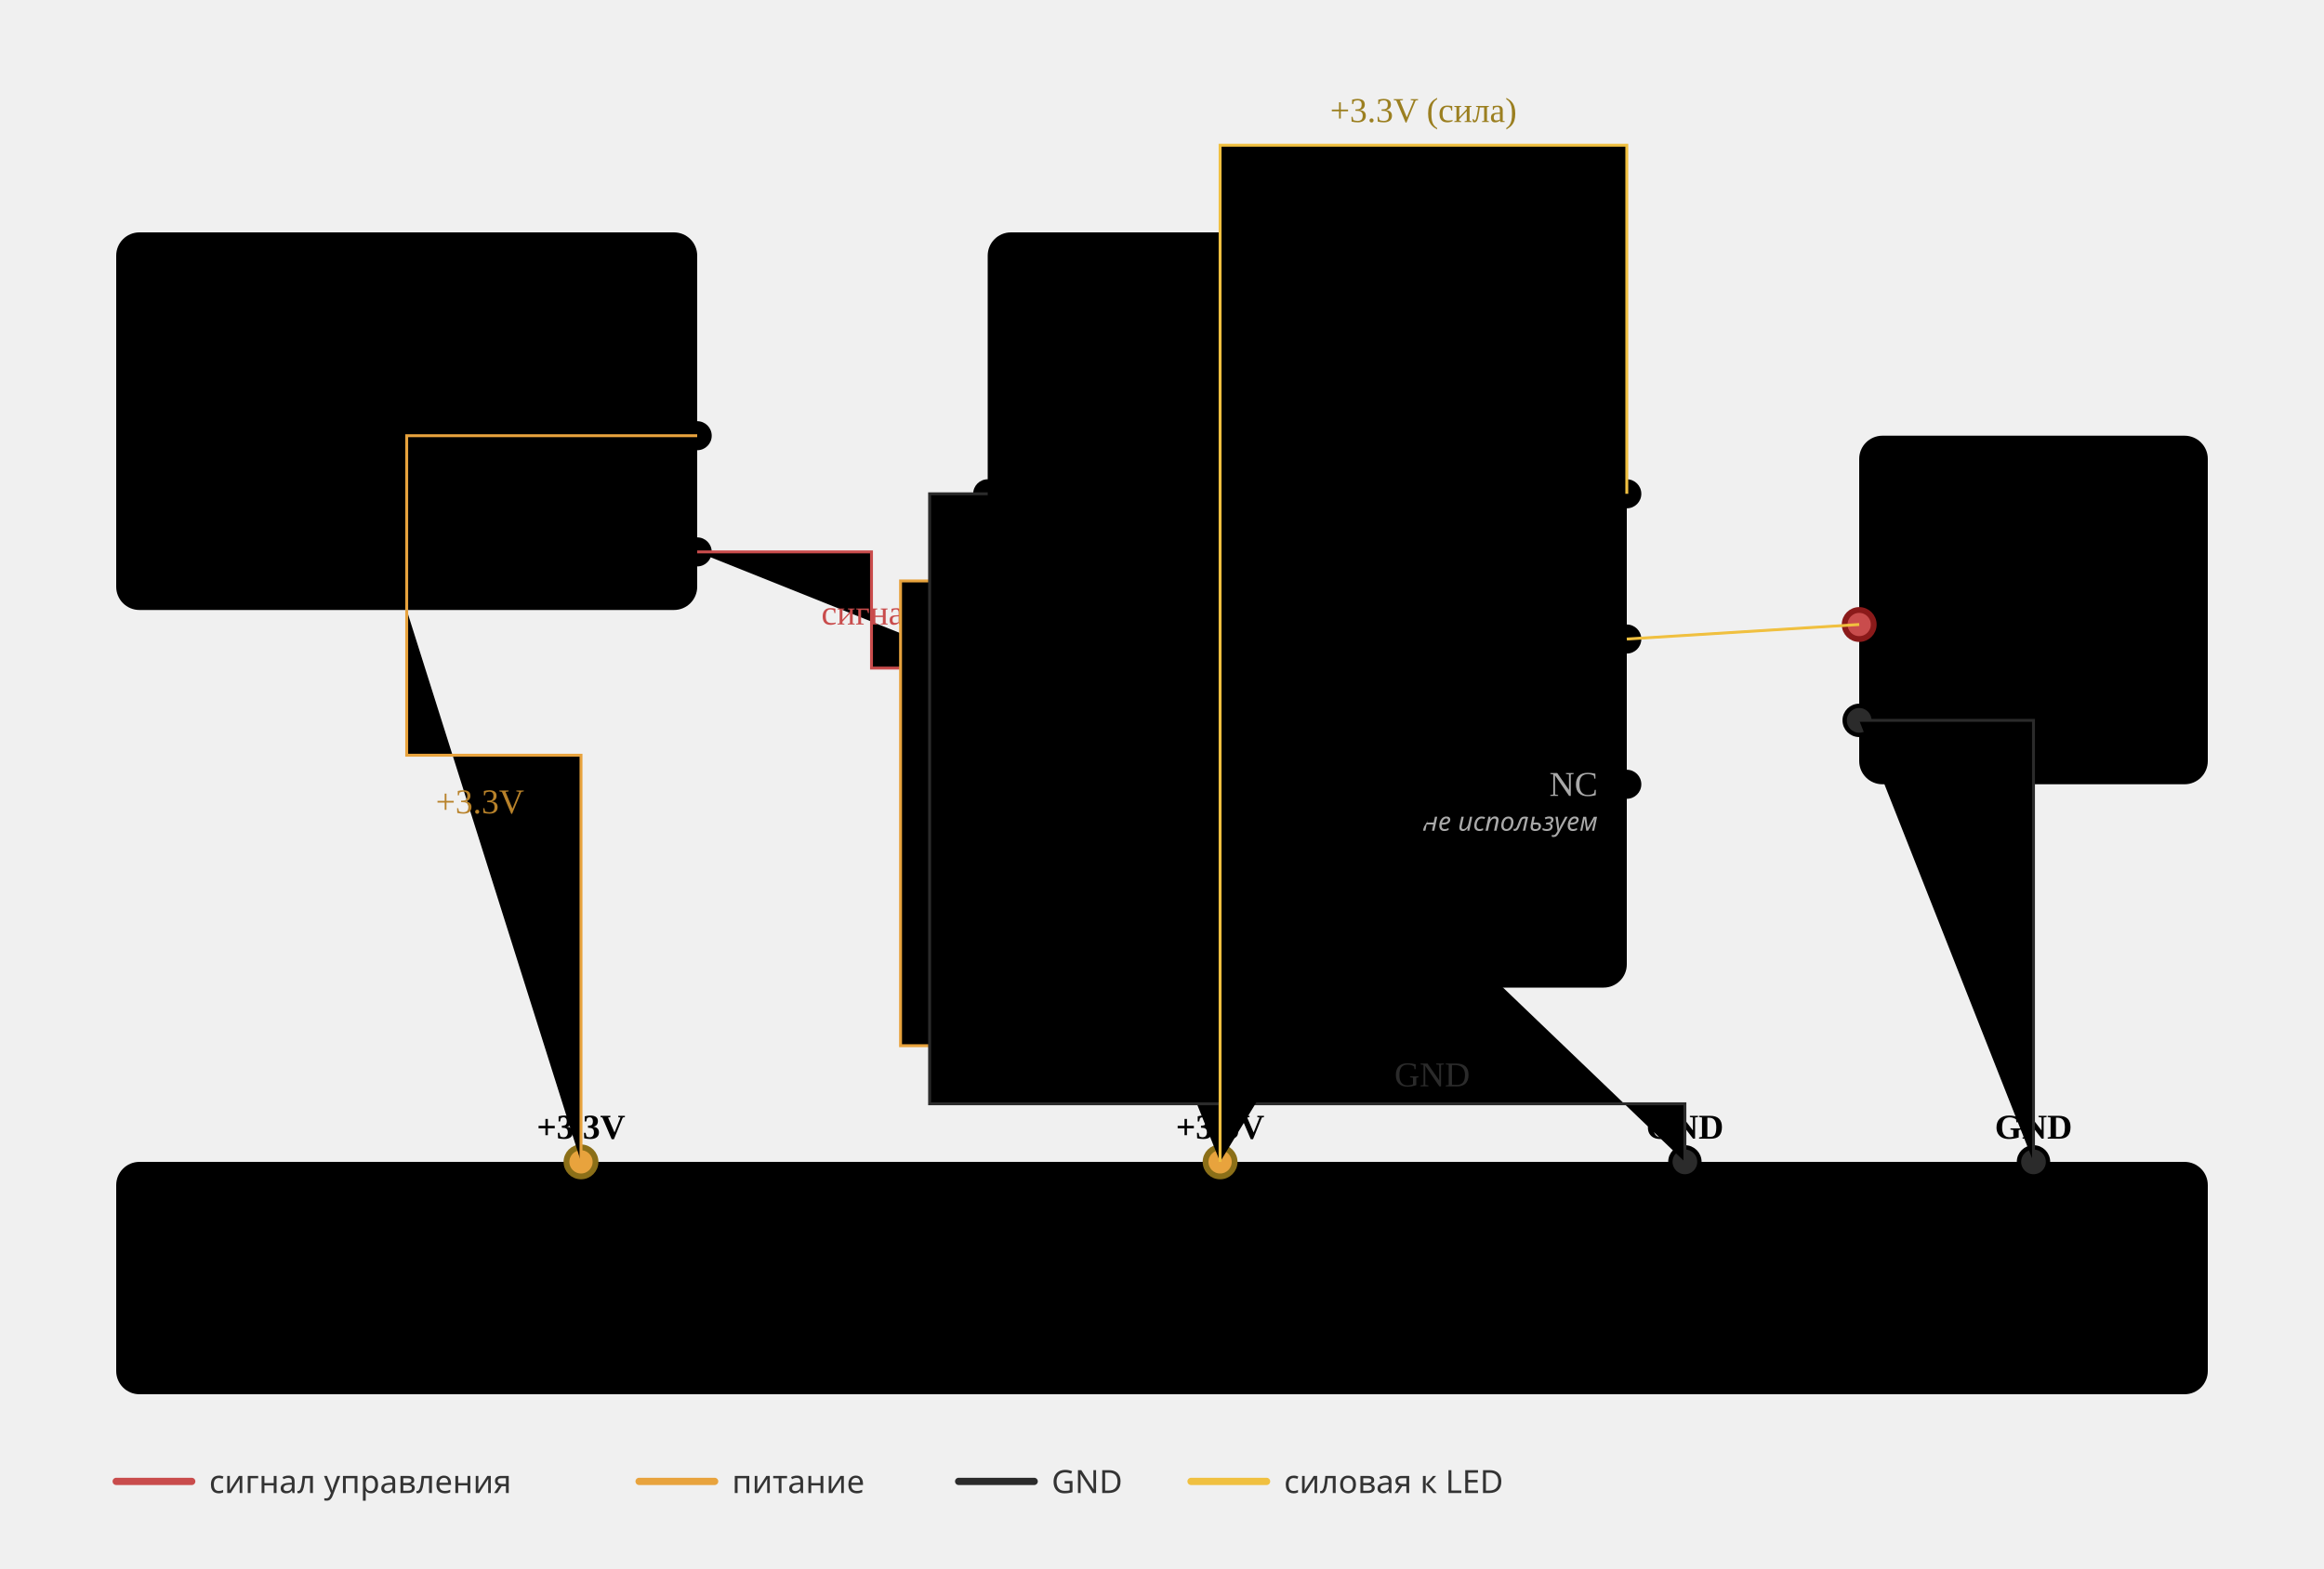
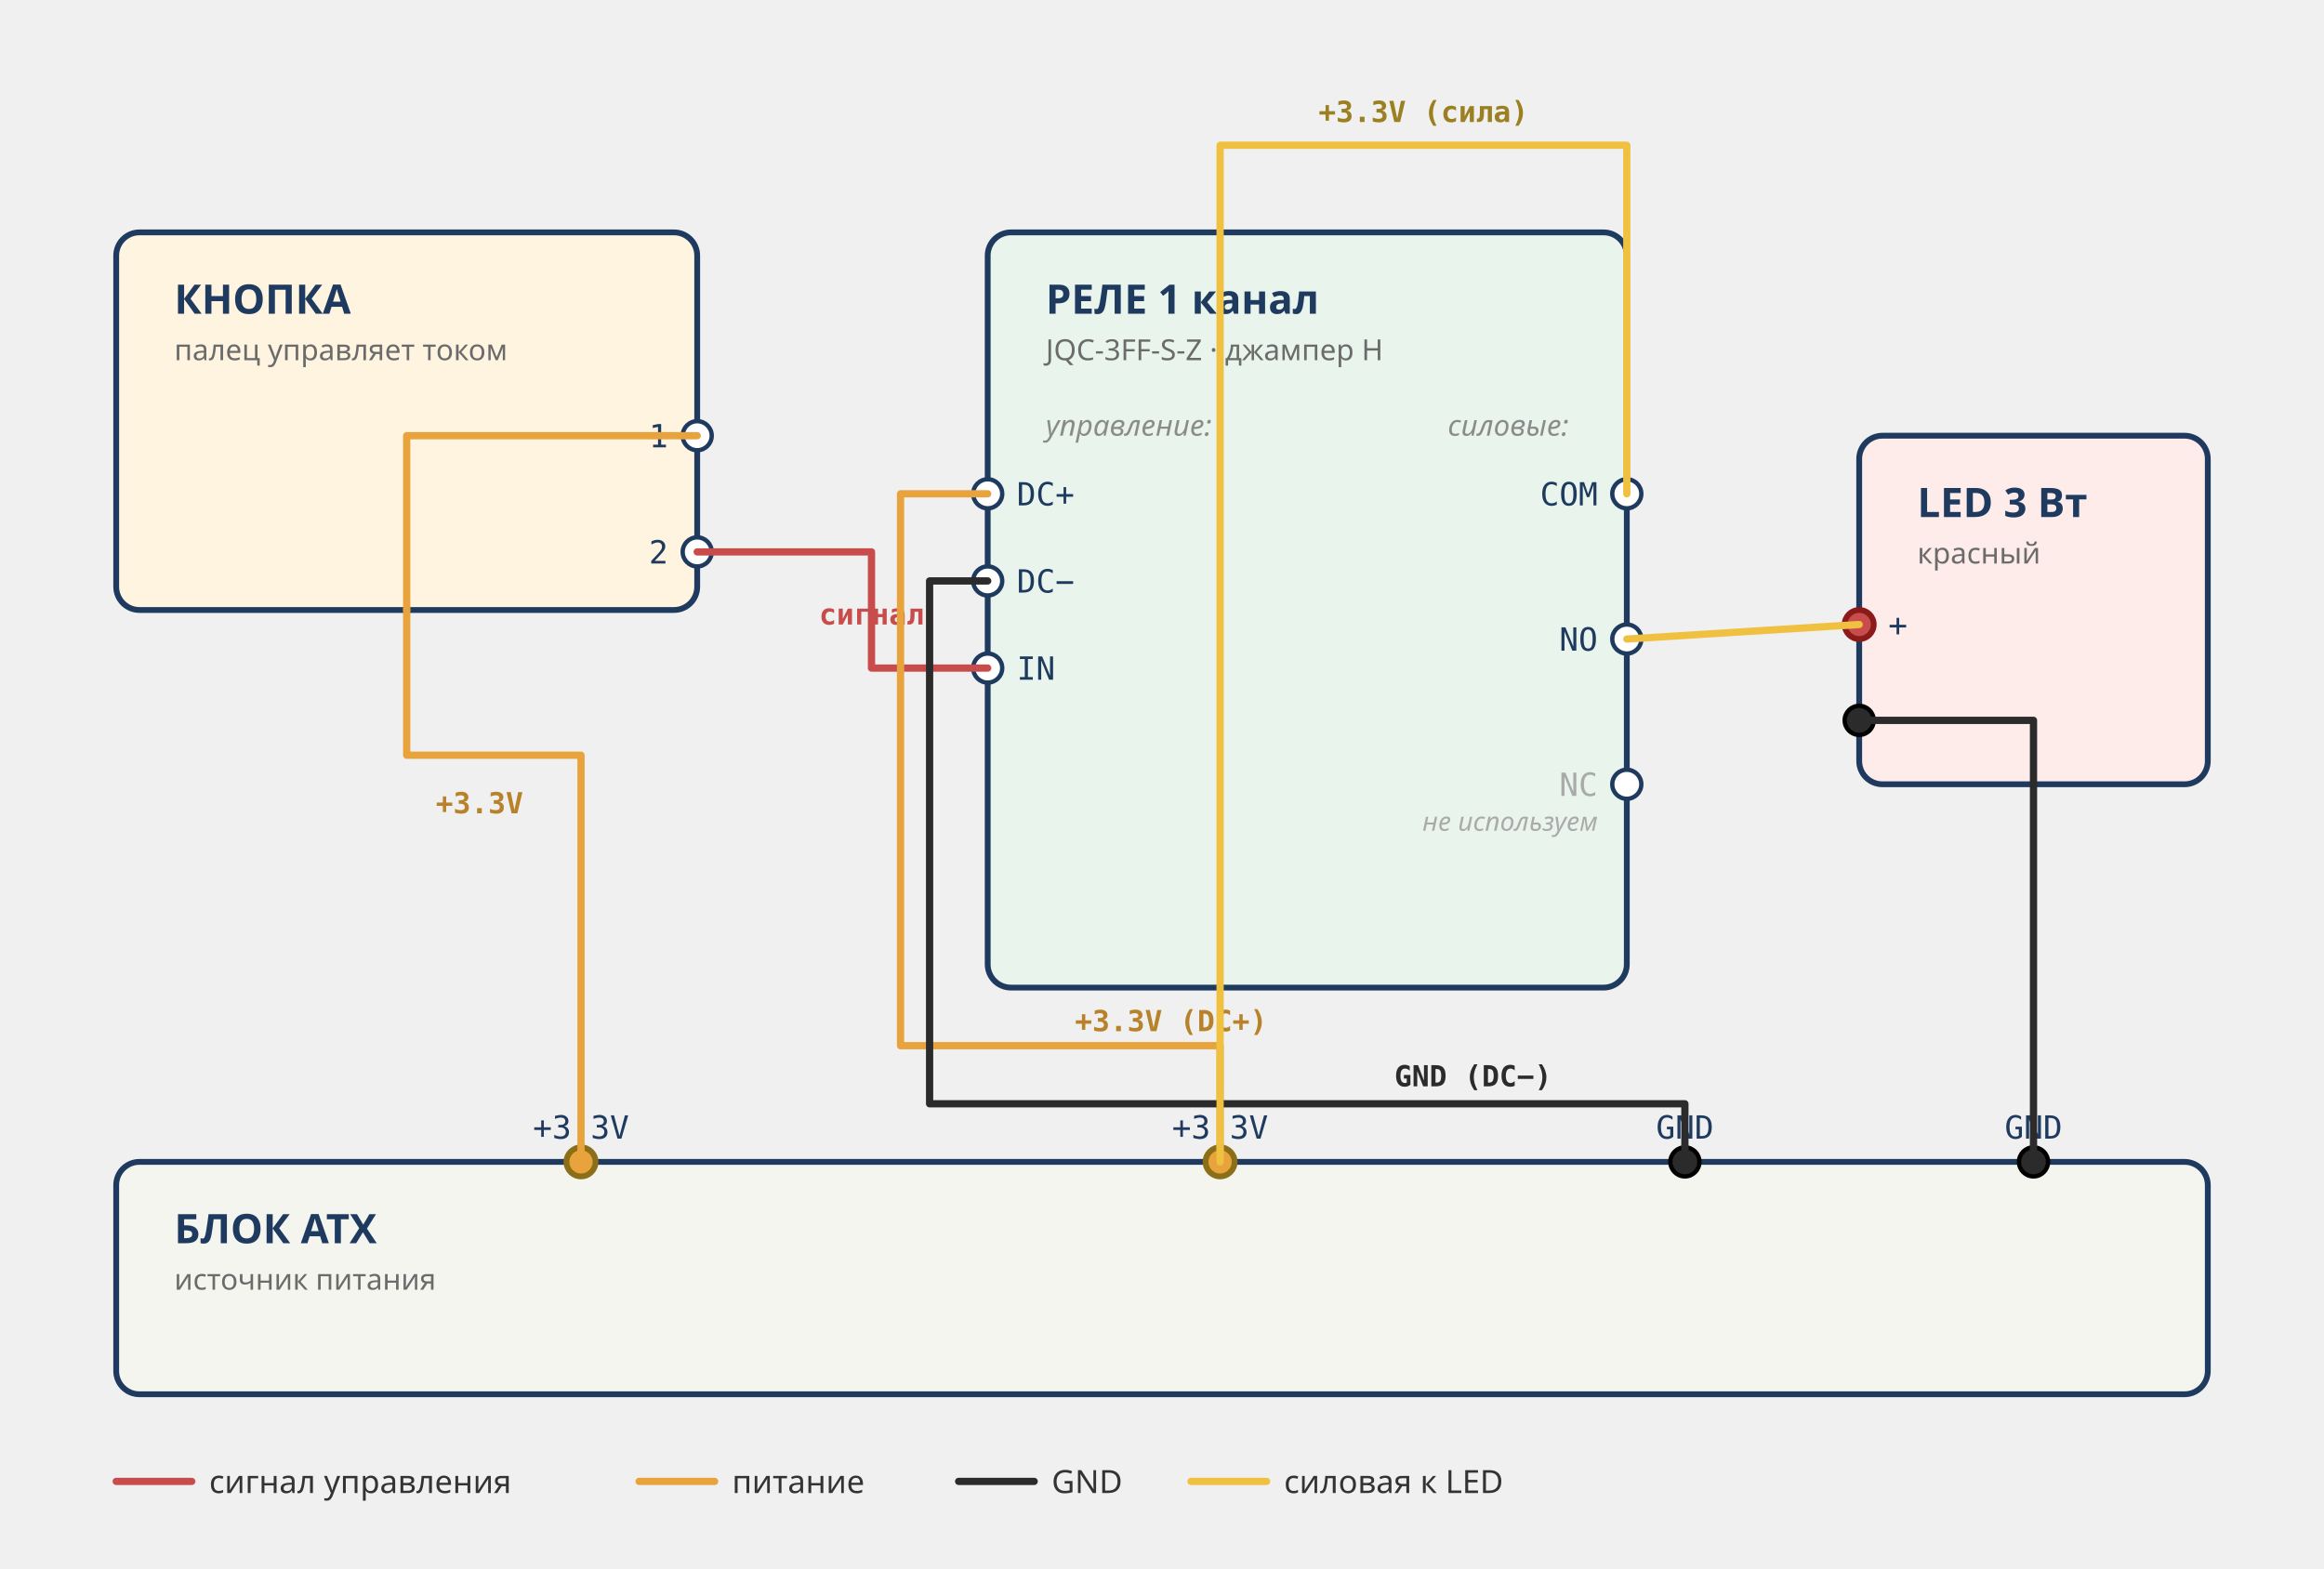
<svg xmlns="http://www.w3.org/2000/svg" viewBox="0 0 800 540" role="img" aria-label="Схема 4.3 — цепь с реле (управление кнопкой)">
+   <style>
+     .bd-comp   { fill:#FFFFFF; stroke:#1F3A5F; stroke-width:2 }
+     .bd-pico   { fill:#E8F0F9 }
+     .bd-relay  { fill:#E8F4EC }
+     .bd-led    { fill:#FDECEA }
+     .bd-atx    { fill:#F5F5F0 }
+     .bd-btn    { fill:#FFF4E0 }
+     .bd-source { fill:#FFE6D9 }
+     .bd-load   { fill:#FDECEA }
+     .bd-ctrl   { fill:#E8F4EC }
+     .bd-wires  { fill:#F0F0F0 }
+     .bd-title  { font:bold 14px sans-serif; fill:#1F3A5F }
+     .bd-sub    { font:10px sans-serif; fill:#6B6B6B }
+     .bd-section{ font:italic 10px sans-serif; fill:#8B8B8B }
+     .bd-pin    { fill:#FFFFFF; stroke:#1F3A5F; stroke-width:1.5 }
+     .bd-pinlbl { font:11px monospace; fill:#1F3A5F }
+     .bd-wire   { stroke-width:2.5; fill:none; stroke-linecap:round; stroke-linejoin:round }
+     .bd-wlbl   { font:bold 10px monospace }
+   </style>
  <rect x="40" y="400" width="720" height="80" rx="8" class="bd-comp bd-atx" />
  <text x="60" y="428" class="bd-title">БЛОК ATX</text>
  <text x="60" y="444" class="bd-sub">источник питания</text>
  <circle cx="200" cy="400" r="5" fill="#E8A33D" stroke="#8B6F18" stroke-width="2" />
  <text x="200" y="392" text-anchor="middle" class="bd-pinlbl" font-weight="bold">+3.3V</text>
  <circle cx="420" cy="400" r="5" fill="#E8A33D" stroke="#8B6F18" stroke-width="2" />
  <text x="420" y="392" text-anchor="middle" class="bd-pinlbl" font-weight="bold">+3.3V</text>
  <circle cx="580" cy="400" r="5" fill="#2B2B2B" stroke="#000" stroke-width="1.5" />
  <text x="580" y="392" text-anchor="middle" class="bd-pinlbl" font-weight="bold">GND</text>
  <circle cx="700" cy="400" r="5" fill="#2B2B2B" stroke="#000" stroke-width="1.5" />
  <text x="700" y="392" text-anchor="middle" class="bd-pinlbl" font-weight="bold">GND</text>
  <rect x="40" y="80" width="200" height="130" rx="8" class="bd-comp bd-btn" />
  <text x="60" y="108" class="bd-title">КНОПКА</text>
  <text x="60" y="124" class="bd-sub">палец управляет током</text>
  <circle cx="240" cy="150" r="5" class="bd-pin" />
  <text x="230" y="154" text-anchor="end" class="bd-pinlbl">1</text>
  <circle cx="240" cy="190" r="5" class="bd-pin" />
  <text x="230" y="194" text-anchor="end" class="bd-pinlbl">2</text>
  <rect x="340" y="80" width="220" height="260" rx="8" class="bd-comp bd-relay" />
  <text x="360" y="108" class="bd-title">РЕЛЕ 1 канал</text>
-   <text x="360" y="124" class="bd-sub">SRD-05VDC</text>
+   <text x="360" y="124" class="bd-sub">JQC-3FF-S-Z · джампер H</text>
  <text x="360" y="150" class="bd-section">управление:</text>
  <circle cx="340" cy="170" r="5" class="bd-pin" />
-   <text x="350" y="174" class="bd-pinlbl">GND</text>
+   <text x="350" y="174" class="bd-pinlbl">DC+</text>
  <circle cx="340" cy="200" r="5" class="bd-pin" />
-   <text x="350" y="204" class="bd-pinlbl">VCC</text>
+   <text x="350" y="204" class="bd-pinlbl">DC−</text>
  <circle cx="340" cy="230" r="5" class="bd-pin" />
  <text x="350" y="234" class="bd-pinlbl">IN</text>
  <text x="540" y="150" text-anchor="end" class="bd-section">силовые:</text>
  <circle cx="560" cy="170" r="5" class="bd-pin" />
  <text x="550" y="174" text-anchor="end" class="bd-pinlbl">COM</text>
  <circle cx="560" cy="220" r="5" class="bd-pin" />
  <text x="550" y="224" text-anchor="end" class="bd-pinlbl">NO</text>
  <circle cx="560" cy="270" r="5" class="bd-pin" />
  <text x="550" y="274" text-anchor="end" class="bd-pinlbl" style="fill:#AAA">NC</text>
  <text x="550" y="286" text-anchor="end" style="font:italic 9px sans-serif;fill:#AAA">не используем</text>
  <rect x="640" y="150" width="120" height="120" rx="8" class="bd-comp bd-led" />
  <text x="660" y="178" class="bd-title">LED 3 Вт</text>
  <text x="660" y="194" class="bd-sub">красный</text>
  <circle cx="640" cy="215" r="5" fill="#C94C4C" stroke="#8B1A1A" stroke-width="2" />
  <text x="650" y="219" class="bd-pinlbl" font-weight="bold">+</text>
  <circle cx="640" cy="248" r="5" fill="#2B2B2B" stroke="#000" stroke-width="1.5" />
  <text x="650" y="252" class="bd-pinlbl" font-weight="bold">−</text>
  <path d="M 200 400 L 200 260 L 140 260 L 140 220 L 140 210" class="bd-wire" stroke="#E8A33D" />
  <text x="150" y="280" class="bd-wlbl" fill="#B8822A">+3.3V</text>
  <path d="M 140 210 L 140 150 L 240 150" class="bd-wire" stroke="#E8A33D" />
  <path d="M 240 190 L 300 190 L 300 230 L 340 230" class="bd-wire" stroke="#C94C4C" />
  <text x="300" y="215" text-anchor="middle" class="bd-wlbl" fill="#C94C4C">сигнал</text>
-   <path d="M 420 400 L 420 360 L 310 360 L 310 200 L 340 200" class="bd-wire" stroke="#E8A33D" />
-   <text x="370" y="355" class="bd-wlbl" fill="#B8822A">+3.3V (VCC)</text>
-   <path d="M 580 400 L 580 380 L 320 380 L 320 170 L 340 170" class="bd-wire" stroke="#2B2B2B" />
-   <text x="480" y="374" class="bd-wlbl" fill="#2B2B2B">GND</text>
+   <path d="M 420 400 L 420 360 L 310 360 L 310 170 L 340 170" class="bd-wire" stroke="#E8A33D" />
+   <text x="370" y="355" class="bd-wlbl" fill="#B8822A">+3.3V (DC+)</text>
+   <path d="M 580 400 L 580 380 L 320 380 L 320 200 L 340 200" class="bd-wire" stroke="#2B2B2B" />
+   <text x="480" y="374" class="bd-wlbl" fill="#2B2B2B">GND (DC−)</text>
  <path d="M 420 400 L 420 50 L 560 50 L 560 170" class="bd-wire" stroke="#F0C040" />
  <text x="490" y="42" text-anchor="middle" class="bd-wlbl" fill="#9B7F20">+3.3V (сила)</text>
  <path d="M 560 220 L 640 215" class="bd-wire" stroke="#F0C040" />
  <path d="M 640 248 L 700 248 L 700 400" class="bd-wire" stroke="#2B2B2B" />
  <g transform="translate(40, 510)" font-family="sans-serif" font-size="11">
    <line x1="0" y1="0" x2="26" y2="0" stroke="#C94C4C" stroke-width="2.5" stroke-linecap="round" />
    <text x="32" y="4" fill="#333">сигнал управления</text>
    <line x1="180" y1="0" x2="206" y2="0" stroke="#E8A33D" stroke-width="2.5" stroke-linecap="round" />
    <text x="212" y="4" fill="#333">питание</text>
    <line x1="290" y1="0" x2="316" y2="0" stroke="#2B2B2B" stroke-width="2.5" stroke-linecap="round" />
    <text x="322" y="4" fill="#333">GND</text>
    <line x1="370" y1="0" x2="396" y2="0" stroke="#F0C040" stroke-width="2.5" stroke-linecap="round" />
    <text x="402" y="4" fill="#333">силовая к LED</text>
  </g>
</svg>
